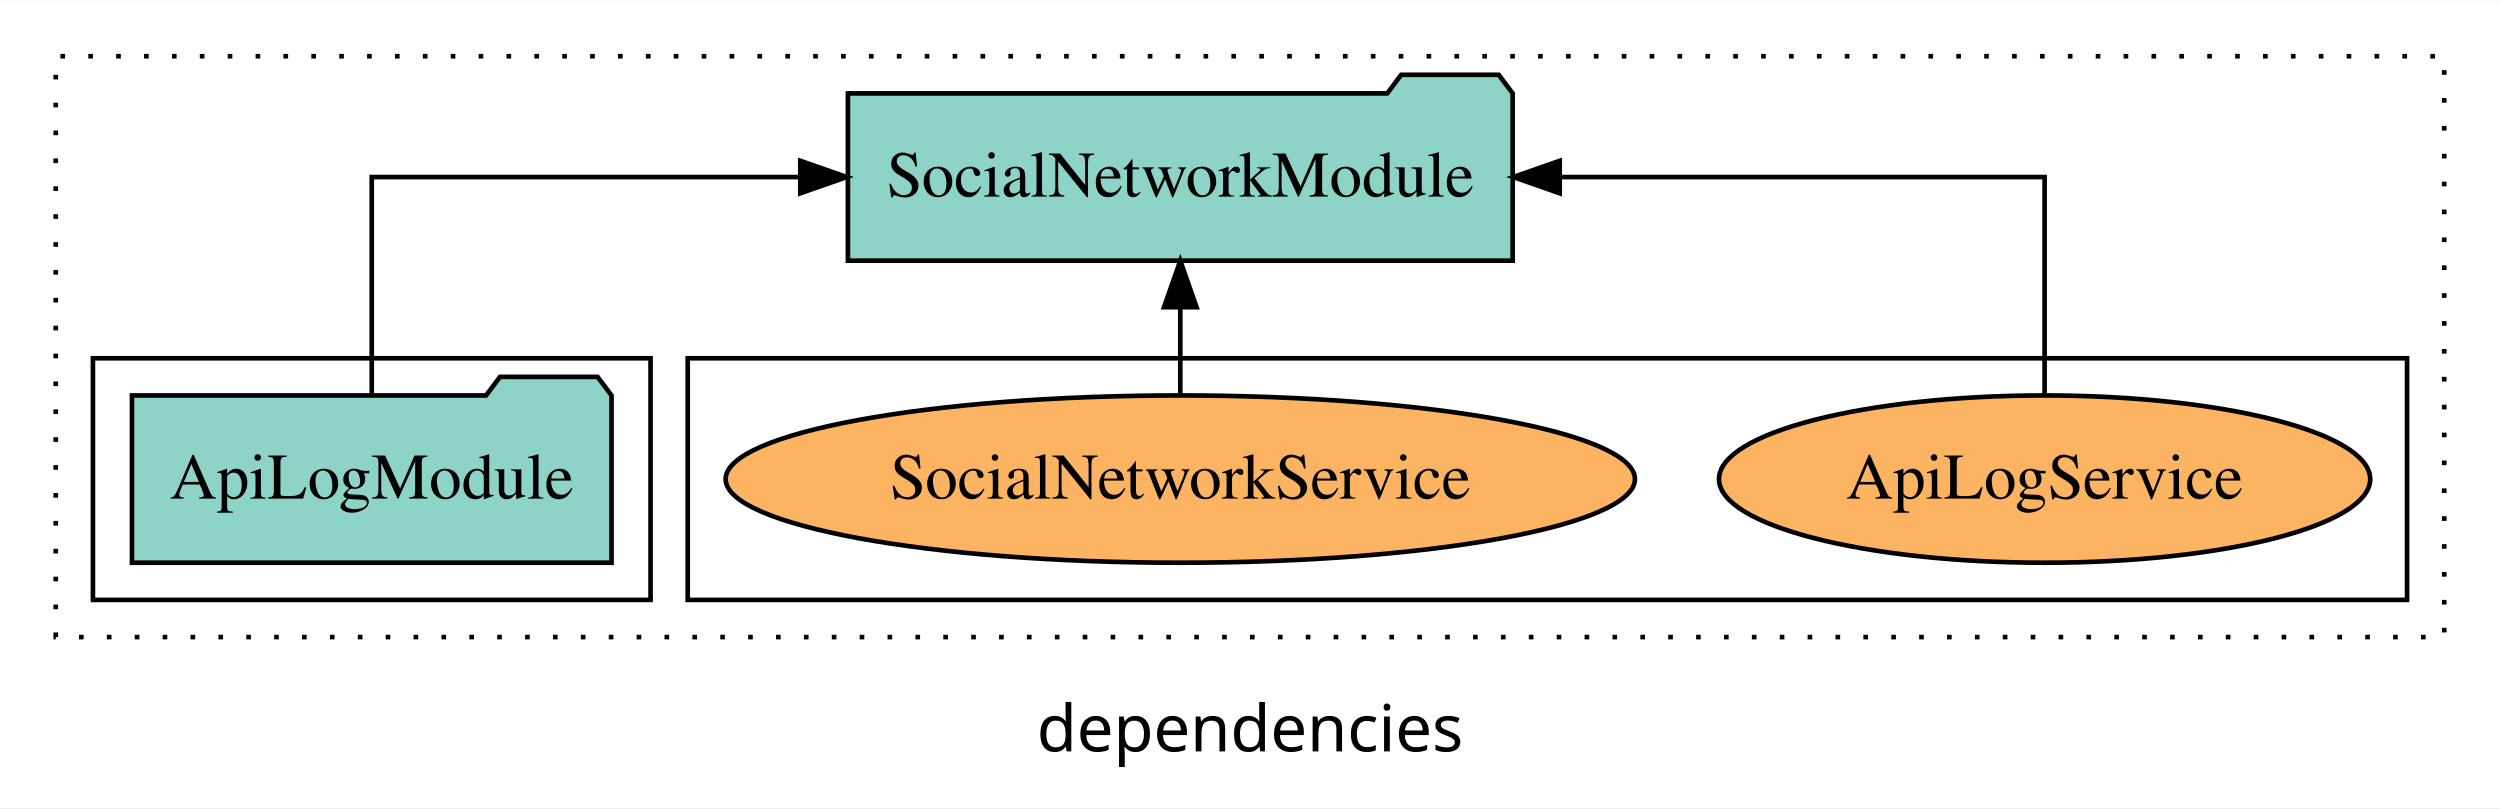
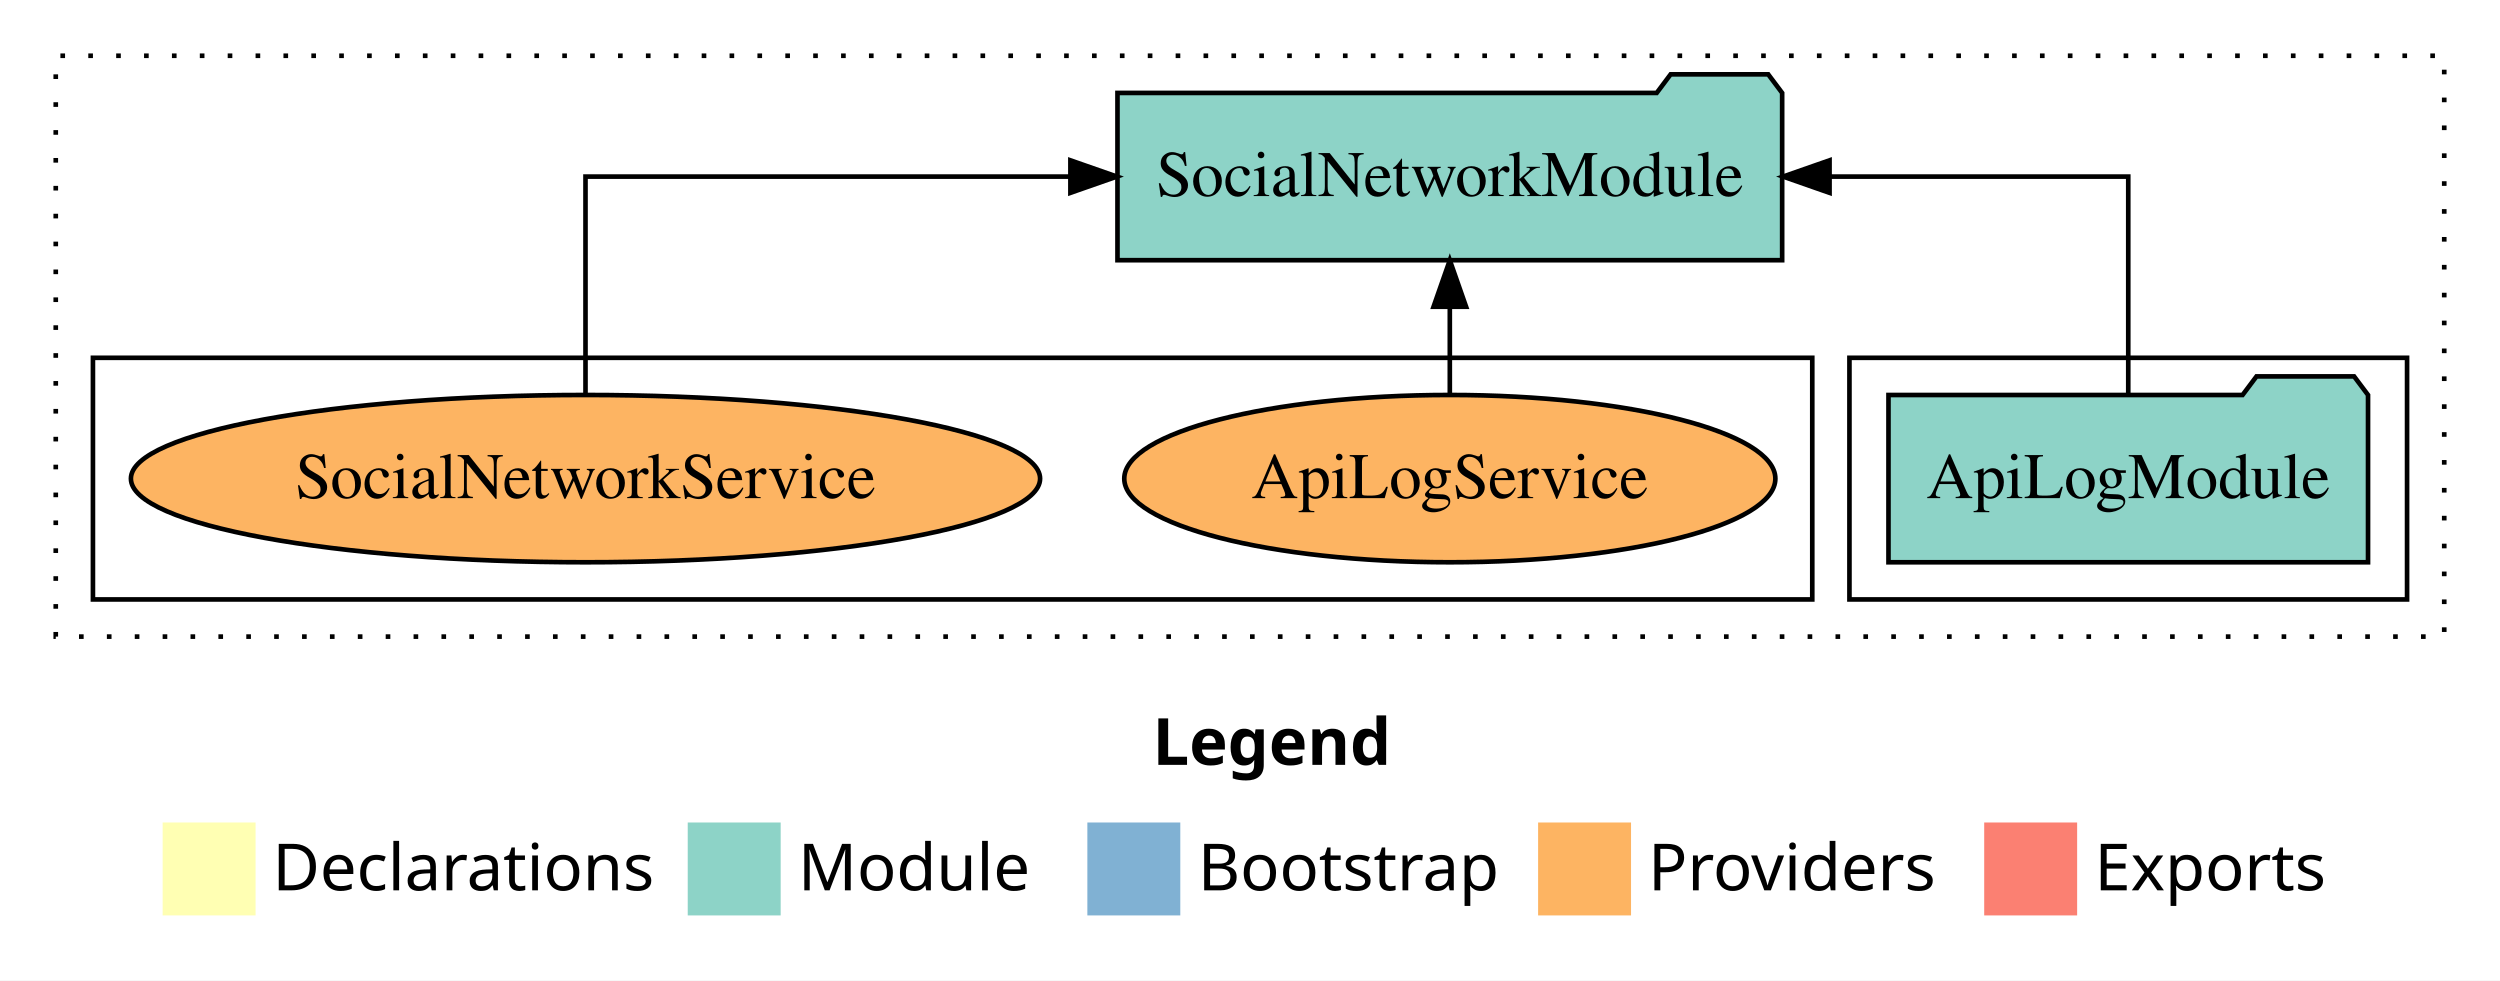
- <svg xmlns="http://www.w3.org/2000/svg" width="538pt" height="174pt" viewBox="0.00 0.00 538.00 173.80">
-   <g id="graph0" class="graph" transform="scale(1 1) rotate(0) translate(4 169.8)">
-     <polygon fill="white" stroke="transparent" points="-4,4 -4,-169.8 534,-169.8 534,4 -4,4" />
-     <text text-anchor="middle" x="265" y="-8.2" font-family="sans-serif" font-size="14.00">dependencies</text>
+ <svg xmlns="http://www.w3.org/2000/svg" width="538pt" height="211pt" viewBox="0.00 0.00 538.00 211.00">
+   <g id="graph0" class="graph" transform="scale(1 1) rotate(0) translate(4 207)">
+     <polygon fill="white" stroke="transparent" points="-4,4 -4,-207 534,-207 534,4 -4,4" />
+     <text text-anchor="start" x="244.01" y="-42.4" font-family="Times-12" font-weight="bold" font-size="14.00">Legend</text>
+     <polygon fill="#ffffb3" stroke="transparent" points="31,-10 31,-30 51,-30 51,-10 31,-10" />
+     <text text-anchor="start" x="54.63" y="-15.4" font-family="Times-12" font-size="14.00">  Declarations</text>
+     <polygon fill="#8dd3c7" stroke="transparent" points="144,-10 144,-30 164,-30 164,-10 144,-10" />
+     <text text-anchor="start" x="167.73" y="-15.4" font-family="Times-12" font-size="14.00">  Module</text>
+     <polygon fill="#80b1d3" stroke="transparent" points="230,-10 230,-30 250,-30 250,-10 230,-10" />
+     <text text-anchor="start" x="253.78" y="-15.4" font-family="Times-12" font-size="14.00">  Bootstrap</text>
+     <polygon fill="#fdb462" stroke="transparent" points="327,-10 327,-30 347,-30 347,-10 327,-10" />
+     <text text-anchor="start" x="350.67" y="-15.4" font-family="Times-12" font-size="14.00">  Providers</text>
+     <polygon fill="#fb8072" stroke="transparent" points="423,-10 423,-30 443,-30 443,-10 423,-10" />
+     <text text-anchor="start" x="446.73" y="-15.4" font-family="Times-12" font-size="14.00">  Exports</text>
    <g id="clust1" class="cluster">
-       <polygon fill="none" stroke="black" stroke-dasharray="1,5" points="8,-32.8 8,-157.8 522,-157.8 522,-32.8 8,-32.8" />
+       <polygon fill="none" stroke="black" stroke-dasharray="1,5" points="8,-70 8,-195 522,-195 522,-70 8,-70" />
+     </g>
+     <g id="clust3" class="cluster">
+       <polygon fill="none" stroke="black" points="394,-78 394,-130 514,-130 514,-78 394,-78" />
    </g>
    <g id="clust6" class="cluster">
-       <polygon fill="none" stroke="black" points="144,-40.8 144,-92.8 514,-92.8 514,-40.8 144,-40.8" />
-     </g>
-     <g id="clust3" class="cluster">
-       <polygon fill="none" stroke="black" points="16,-40.8 16,-92.8 136,-92.8 136,-40.8 16,-40.8" />
+       <polygon fill="none" stroke="black" points="16,-78 16,-130 386,-130 386,-78 16,-78" />
    </g>
    <g id="node1" class="node">
-       <polygon fill="#8dd3c7" stroke="black" points="127.6,-84.8 124.6,-88.8 103.6,-88.8 100.6,-84.8 24.4,-84.8 24.4,-48.8 127.6,-48.8 127.6,-84.8" />
-       <text text-anchor="middle" x="76" y="-62.6" font-family="Times,serif" font-size="14.00">ApiLogModule</text>
+       <polygon fill="#8dd3c7" stroke="black" points="505.6,-122 502.6,-126 481.6,-126 478.6,-122 402.4,-122 402.4,-86 505.6,-86 505.6,-122" />
+       <text text-anchor="middle" x="454" y="-99.8" font-family="Times,serif" font-size="14.00">ApiLogModule</text>
    </g>
    <g id="node2" class="node">
-       <polygon fill="#8dd3c7" stroke="black" points="321.53,-149.8 318.53,-153.8 297.53,-153.8 294.53,-149.8 178.47,-149.8 178.47,-113.8 321.53,-113.8 321.53,-149.8" />
-       <text text-anchor="middle" x="250" y="-127.6" font-family="Times,serif" font-size="14.00">SocialNetworkModule</text>
+       <polygon fill="#8dd3c7" stroke="black" points="379.52,-187 376.52,-191 355.52,-191 352.52,-187 236.48,-187 236.48,-151 379.52,-151 379.52,-187" />
+       <text text-anchor="middle" x="308" y="-164.8" font-family="Times,serif" font-size="14.00">SocialNetworkModule</text>
    </g>
    <g id="edge1" class="edge">
-       <path fill="none" stroke="black" d="M76,-84.91C76,-104.14 76,-131.8 76,-131.8 76,-131.8 168.22,-131.8 168.22,-131.8" />
-       <polygon fill="black" stroke="black" points="168.22,-135.3 178.22,-131.8 168.22,-128.3 168.22,-135.3" />
+       <path fill="none" stroke="black" d="M454,-122.11C454,-141.34 454,-169 454,-169 454,-169 389.72,-169 389.72,-169" />
+       <polygon fill="black" stroke="black" points="389.72,-165.5 379.72,-169 389.72,-172.5 389.72,-165.5" />
    </g>
    <g id="node3" class="node">
-       <ellipse fill="#fdb462" stroke="black" cx="436" cy="-66.8" rx="70.07" ry="18" />
-       <text text-anchor="middle" x="436" y="-62.6" font-family="Times,serif" font-size="14.00">ApiLogService</text>
+       <ellipse fill="#fdb462" stroke="black" cx="308" cy="-104" rx="70.06" ry="18" />
+       <text text-anchor="middle" x="308" y="-99.8" font-family="Times,serif" font-size="14.00">ApiLogService</text>
    </g>
    <g id="edge2" class="edge">
-       <path fill="none" stroke="black" d="M436,-84.91C436,-104.14 436,-131.8 436,-131.8 436,-131.8 331.65,-131.8 331.65,-131.8" />
-       <polygon fill="black" stroke="black" points="331.65,-128.3 321.65,-131.8 331.65,-135.3 331.65,-128.3" />
+       <path fill="none" stroke="black" d="M308,-122.11C308,-122.11 308,-140.99 308,-140.99" />
+       <polygon fill="black" stroke="black" points="304.5,-140.99 308,-150.99 311.5,-140.99 304.5,-140.99" />
    </g>
    <g id="node4" class="node">
-       <ellipse fill="#fdb462" stroke="black" cx="250" cy="-66.8" rx="97.84" ry="18" />
-       <text text-anchor="middle" x="250" y="-62.6" font-family="Times,serif" font-size="14.00">SocialNetworkService</text>
+       <ellipse fill="#fdb462" stroke="black" cx="122" cy="-104" rx="97.83" ry="18" />
+       <text text-anchor="middle" x="122" y="-99.8" font-family="Times,serif" font-size="14.00">SocialNetworkService</text>
    </g>
    <g id="edge3" class="edge">
-       <path fill="none" stroke="black" d="M250,-84.91C250,-84.91 250,-103.79 250,-103.79" />
-       <polygon fill="black" stroke="black" points="246.5,-103.79 250,-113.79 253.5,-103.79 246.5,-103.79" />
+       <path fill="none" stroke="black" d="M122,-122.11C122,-141.34 122,-169 122,-169 122,-169 226.35,-169 226.35,-169" />
+       <polygon fill="black" stroke="black" points="226.35,-172.5 236.35,-169 226.35,-165.5 226.35,-172.5" />
    </g>
  </g>
</svg>
